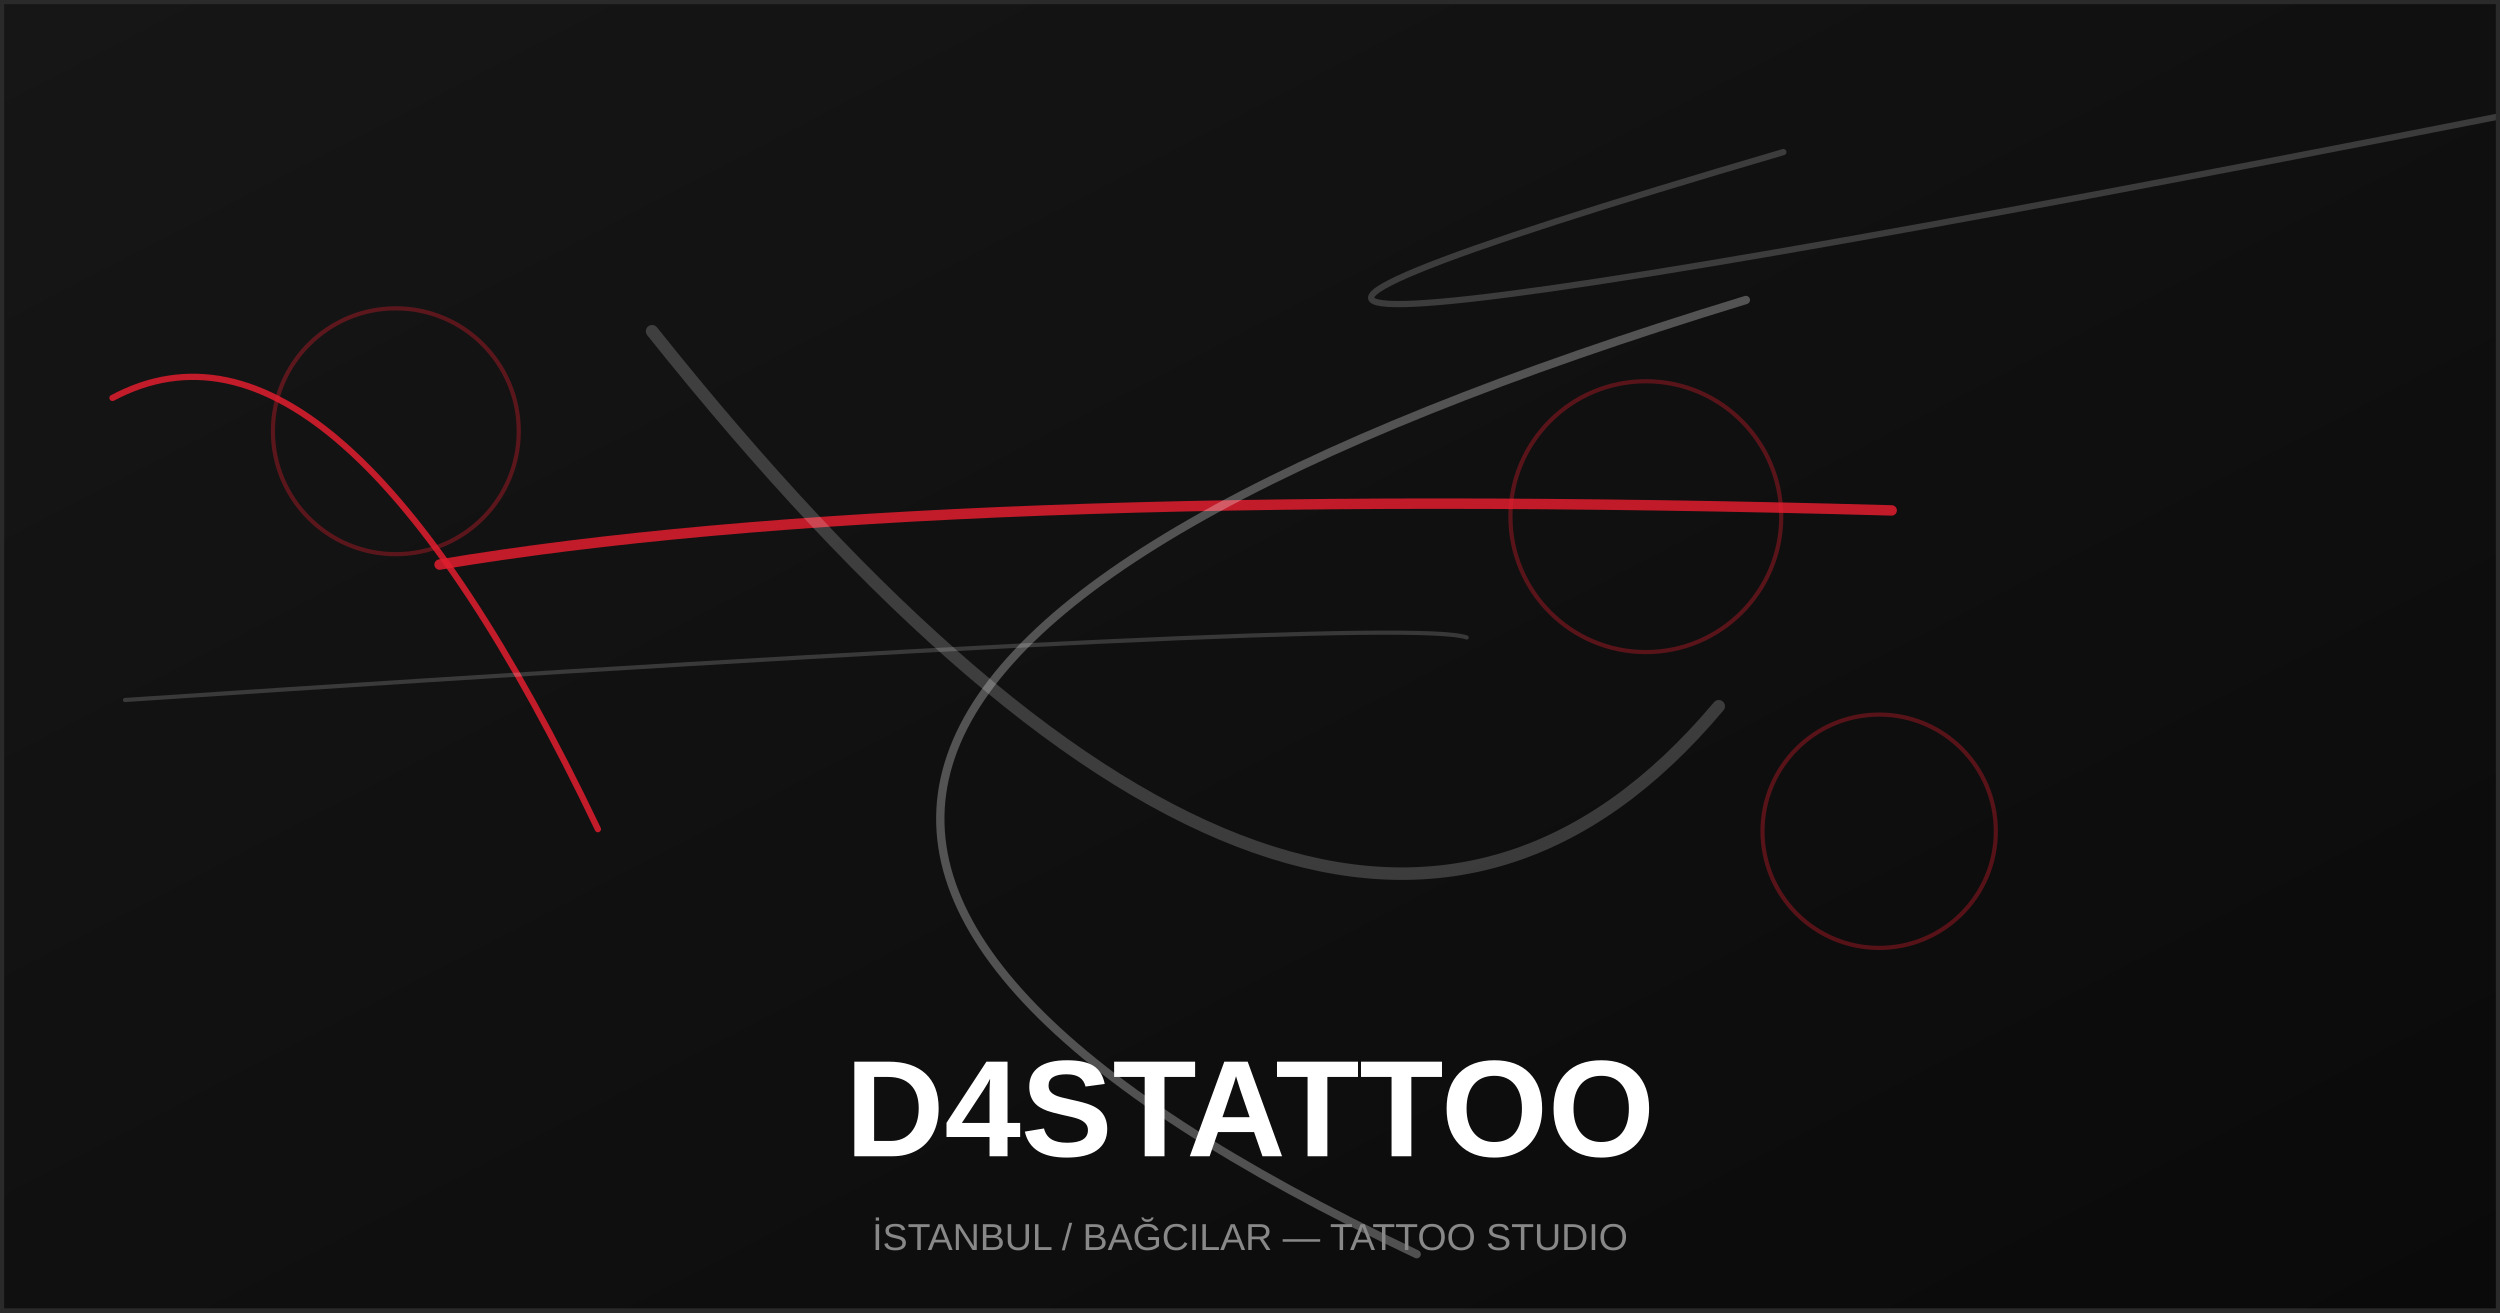
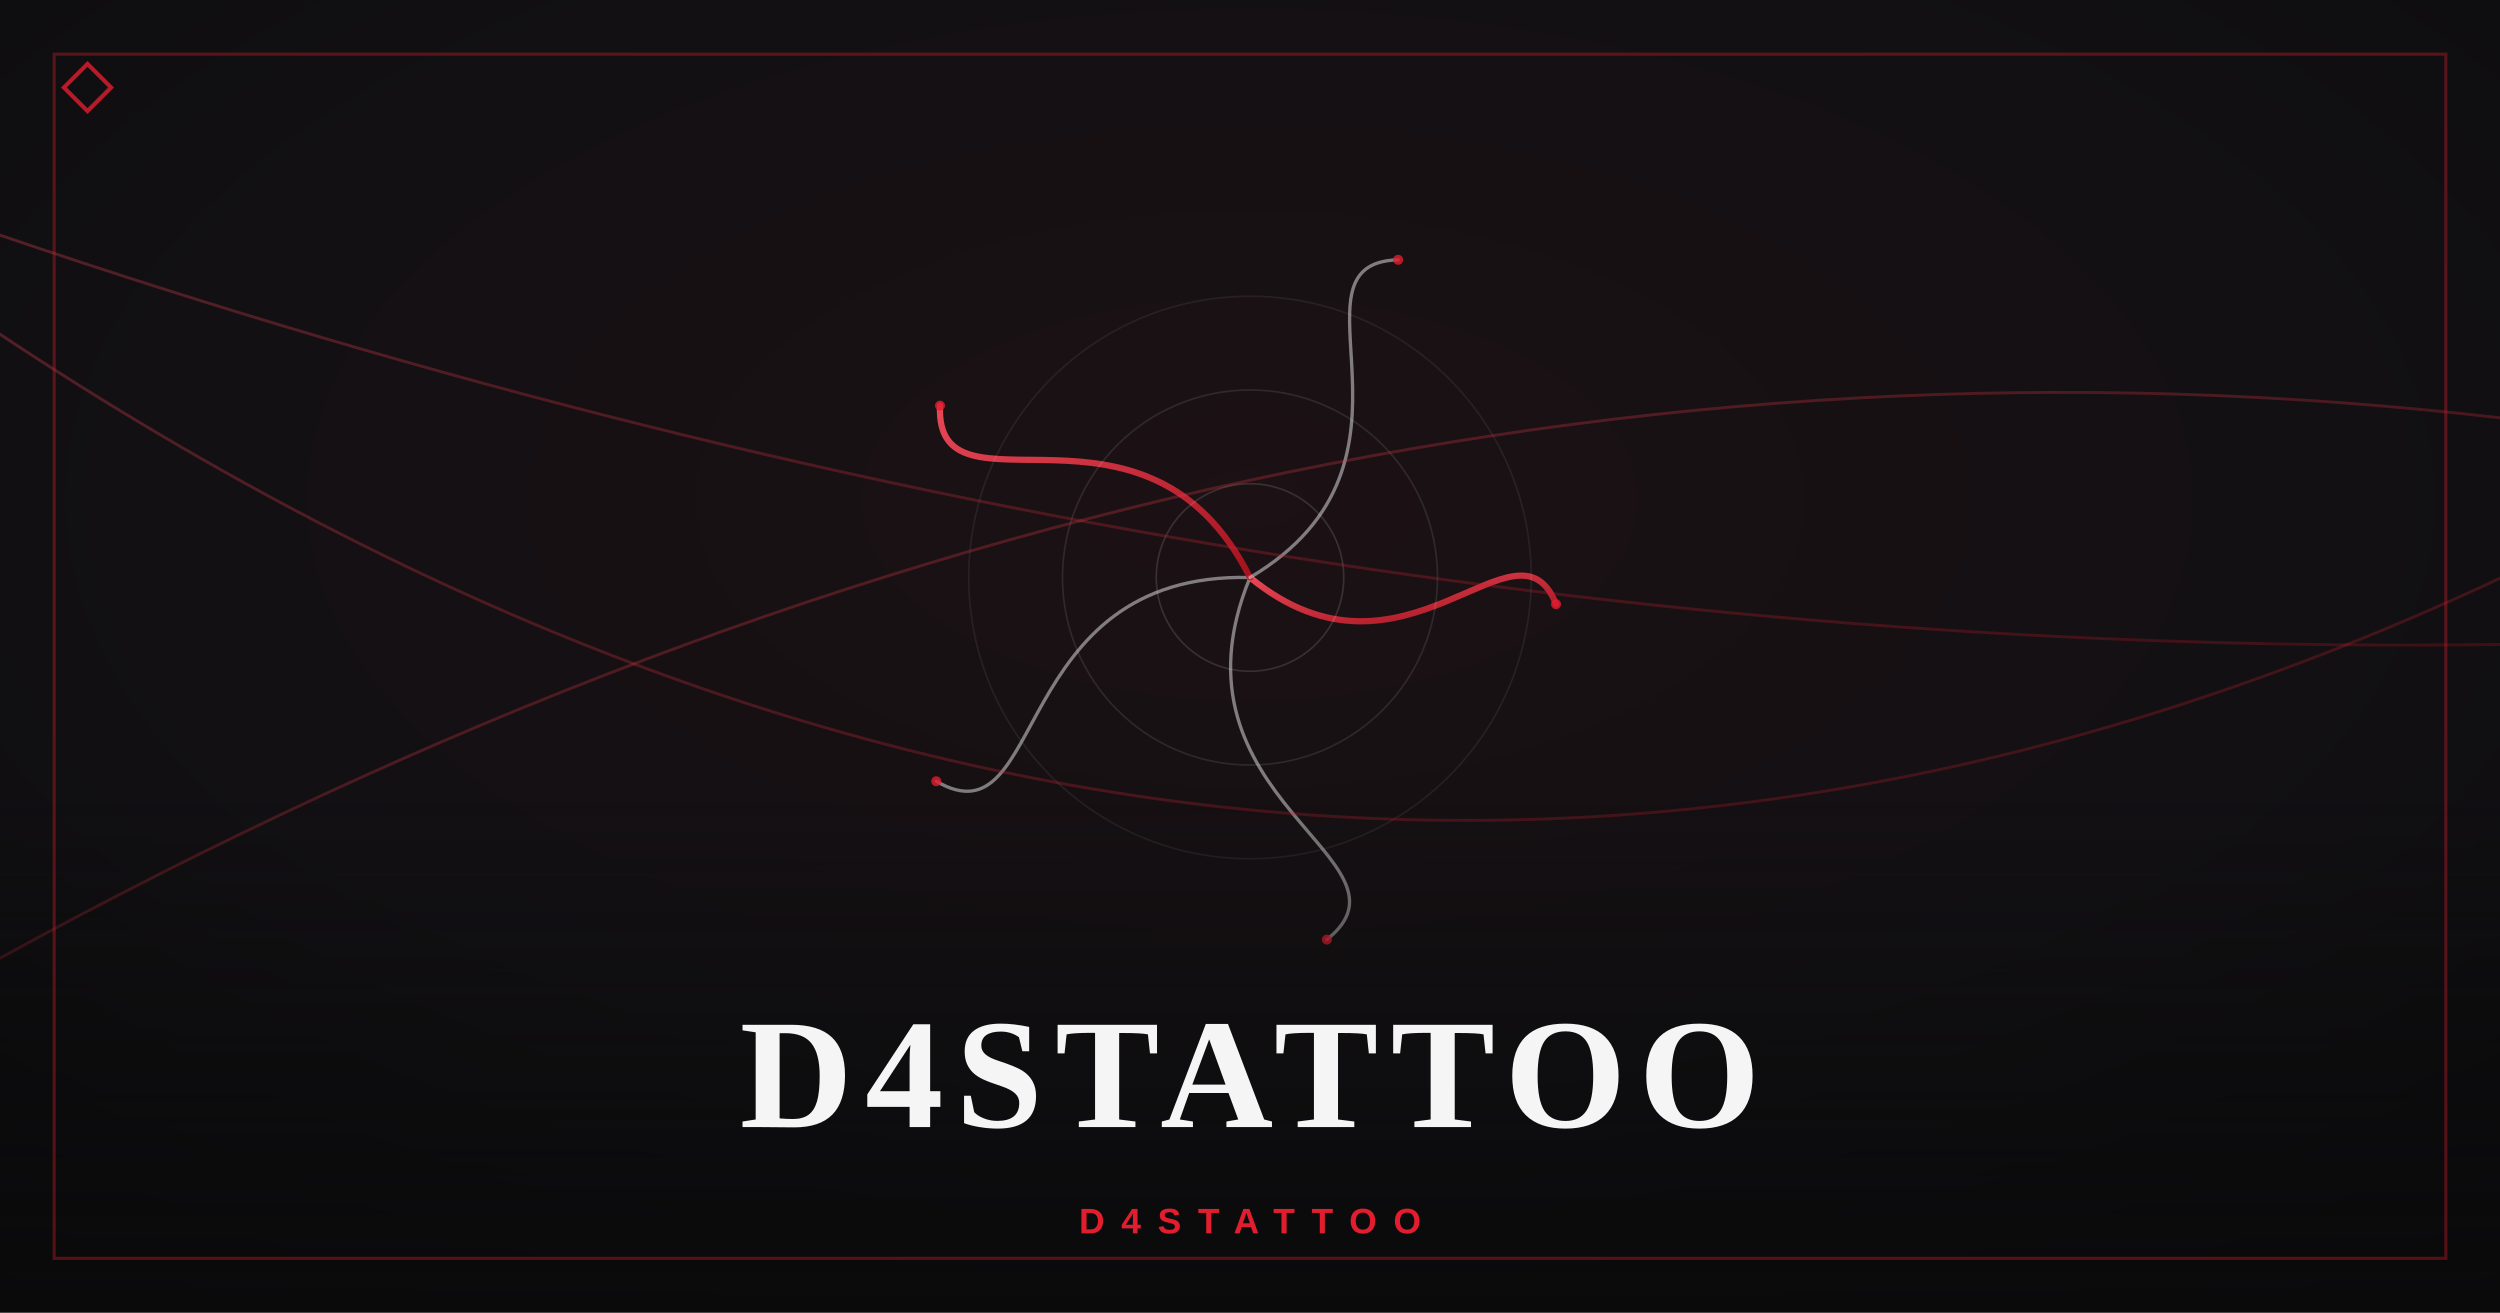
- <svg xmlns="http://www.w3.org/2000/svg" width="1200" height="630" viewBox="0 0 1200 630">
+ <svg xmlns="http://www.w3.org/2000/svg" width="1200" height="630" viewBox="0 0 1200 630" role="img" aria-label="D4STATTOO">
  <defs>
-     <linearGradient id="g" x1="0" y1="0" x2="1" y2="1">
-       <stop offset="0" stop-color="#161616" />
-       <stop offset="1" stop-color="#0a0a0a" />
+     <radialGradient id="bg" cx="50%" cy="38%" r="80%">
+       <stop offset="0%" stop-color="#1c1114" />
+       <stop offset="55%" stop-color="#121013" />
+       <stop offset="100%" stop-color="#0a0a0b" />
+     </radialGradient>
+     <linearGradient id="rg" x1="0" y1="0" x2="1" y2="1">
+       <stop offset="0%" stop-color="#ff4d5e" />
+       <stop offset="100%" stop-color="#b3121f" />
+     </linearGradient>
+     <linearGradient id="fade" x1="0" y1="0" x2="0" y2="1">
+       <stop offset="60%" stop-color="#0a0a0b" stop-opacity="0" />
+       <stop offset="100%" stop-color="#0a0a0b" stop-opacity="0.92" />
    </linearGradient>
  </defs>
-   <rect width="1200" height="630" fill="url(#g)" />
-   <path d="M908 245 Q443 232 211 271" stroke="#e11d2e" stroke-width="5" fill="none" opacity="0.85" stroke-linecap="round" />
-   <path d="M838 144 Q154 353 680 602" stroke="#ffffff" stroke-width="4" fill="none" opacity="0.28" stroke-linecap="round" />
-   <path d="M825 339 Q636 564 313 159" stroke="#ffffff" stroke-width="6" fill="none" opacity="0.19" stroke-linecap="round" />
-   <path d="M287 398 Q161 134 54 191" stroke="#e11d2e" stroke-width="3" fill="none" opacity="0.85" stroke-linecap="round" />
-   <path d="M856 73 Q331 227 1199 56" stroke="#ffffff" stroke-width="3" fill="none" opacity="0.18" stroke-linecap="round" />
-   <path d="M60 336 Q675 295 704 306" stroke="#ffffff" stroke-width="2" fill="none" opacity="0.17" stroke-linecap="round" />
-   <circle cx="790" cy="248" r="65" stroke="#e11d2e" stroke-width="2" fill="none" opacity="0.35" />
-   <circle cx="190" cy="207" r="59" stroke="#e11d2e" stroke-width="2" fill="none" opacity="0.35" />
-   <circle cx="902" cy="399" r="56" stroke="#e11d2e" stroke-width="2" fill="none" opacity="0.35" />
-   <rect x="0" y="0" width="1200" height="630" fill="none" stroke="#2a2a2a" stroke-width="4" />
-   <text x="50%" y="555" text-anchor="middle" font-family="Arial, sans-serif" font-size="66" font-weight="bold" fill="#ffffff">D4STATTOO</text>
-   <text x="50%" y="630" dy="-30" text-anchor="middle" font-family="Arial, sans-serif" font-size="18" fill="#888888">İSTANBUL / BAĞCILAR — TATTOO STUDIO</text>
+   <rect width="1200" height="630" fill="url(#bg)" />
+   <path d="M600 277.2 C 674.1 338, 728.1 242.7, 746.9 290" stroke="url(#rg)" stroke-width="3" fill="none" opacity="0.9" stroke-linecap="round" />
+   <circle cx="746.9" cy="290" r="2.4" fill="#e11d2e" opacity="0.8" />
+   <path d="M600 277.2 C 556 384, 684.9 412.7, 636.9 451" stroke="#e8e8ea" stroke-width="1.6" fill="none" opacity="0.5" stroke-linecap="round" />
+   <circle cx="636.9" cy="451" r="2.4" fill="#e11d2e" opacity="0.8" />
+   <path d="M600 277.2 C 483.3 274.4, 502.9 406.3, 449.4 375" stroke="#e8e8ea" stroke-width="1.6" fill="none" opacity="0.5" stroke-linecap="round" />
+   <circle cx="449.4" cy="375" r="2.4" fill="#e11d2e" opacity="0.8" />
+   <path d="M600 277.2 C 550.5 178.4, 448.8 253.4, 451.2 194.7" stroke="url(#rg)" stroke-width="3" fill="none" opacity="0.9" stroke-linecap="round" />
+   <circle cx="451.2" cy="194.7" r="2.4" fill="#e11d2e" opacity="0.8" />
+   <path d="M600 277.2 C 694.1 221.5, 613.1 126.4, 671.1 124.7" stroke="#e8e8ea" stroke-width="1.6" fill="none" opacity="0.5" stroke-linecap="round" />
+   <circle cx="671.1" cy="124.7" r="2.4" fill="#e11d2e" opacity="0.8" />
+   <circle cx="600" cy="277.2" r="45" stroke="#ffffff" stroke-width="0.8" fill="none" opacity="0.13" />
+   <circle cx="600" cy="277.2" r="90" stroke="#ffffff" stroke-width="0.8" fill="none" opacity="0.1" />
+   <circle cx="600" cy="277.2" r="135" stroke="#ffffff" stroke-width="0.8" fill="none" opacity="0.07" />
+   <path d="M-20 147 Q 600 570, 1220 268" stroke="url(#rg)" stroke-width="1.4" fill="none" opacity="0.28" />
+   <path d="M-20 106 Q 600 321, 1220 309" stroke="url(#rg)" stroke-width="1.4" fill="none" opacity="0.28" />
+   <path d="M-20 471 Q 600 124, 1220 203" stroke="url(#rg)" stroke-width="1.4" fill="none" opacity="0.28" />
+   <rect width="1200" height="630" fill="url(#fade)" />
+   <rect x="26" y="26" width="1148" height="578" fill="none" stroke="#e11d2e" stroke-opacity="0.35" stroke-width="1.5" />
+   <rect x="34" y="34" width="16" height="16" fill="none" stroke="#e11d2e" stroke-width="2" opacity=".8" transform="rotate(45 42 42)" />
+   <text x="50%" y="541" text-anchor="middle" font-family="Georgia, 'Times New Roman', serif" font-size="75" font-weight="700" fill="#f5f5f5" letter-spacing="6">D4STATTOO</text>
+   <text x="50%" y="592" text-anchor="middle" font-family="Arial, sans-serif" font-size="17" fill="#e11d2e" letter-spacing="8" font-weight="700">D4STATTOO</text>
</svg>
